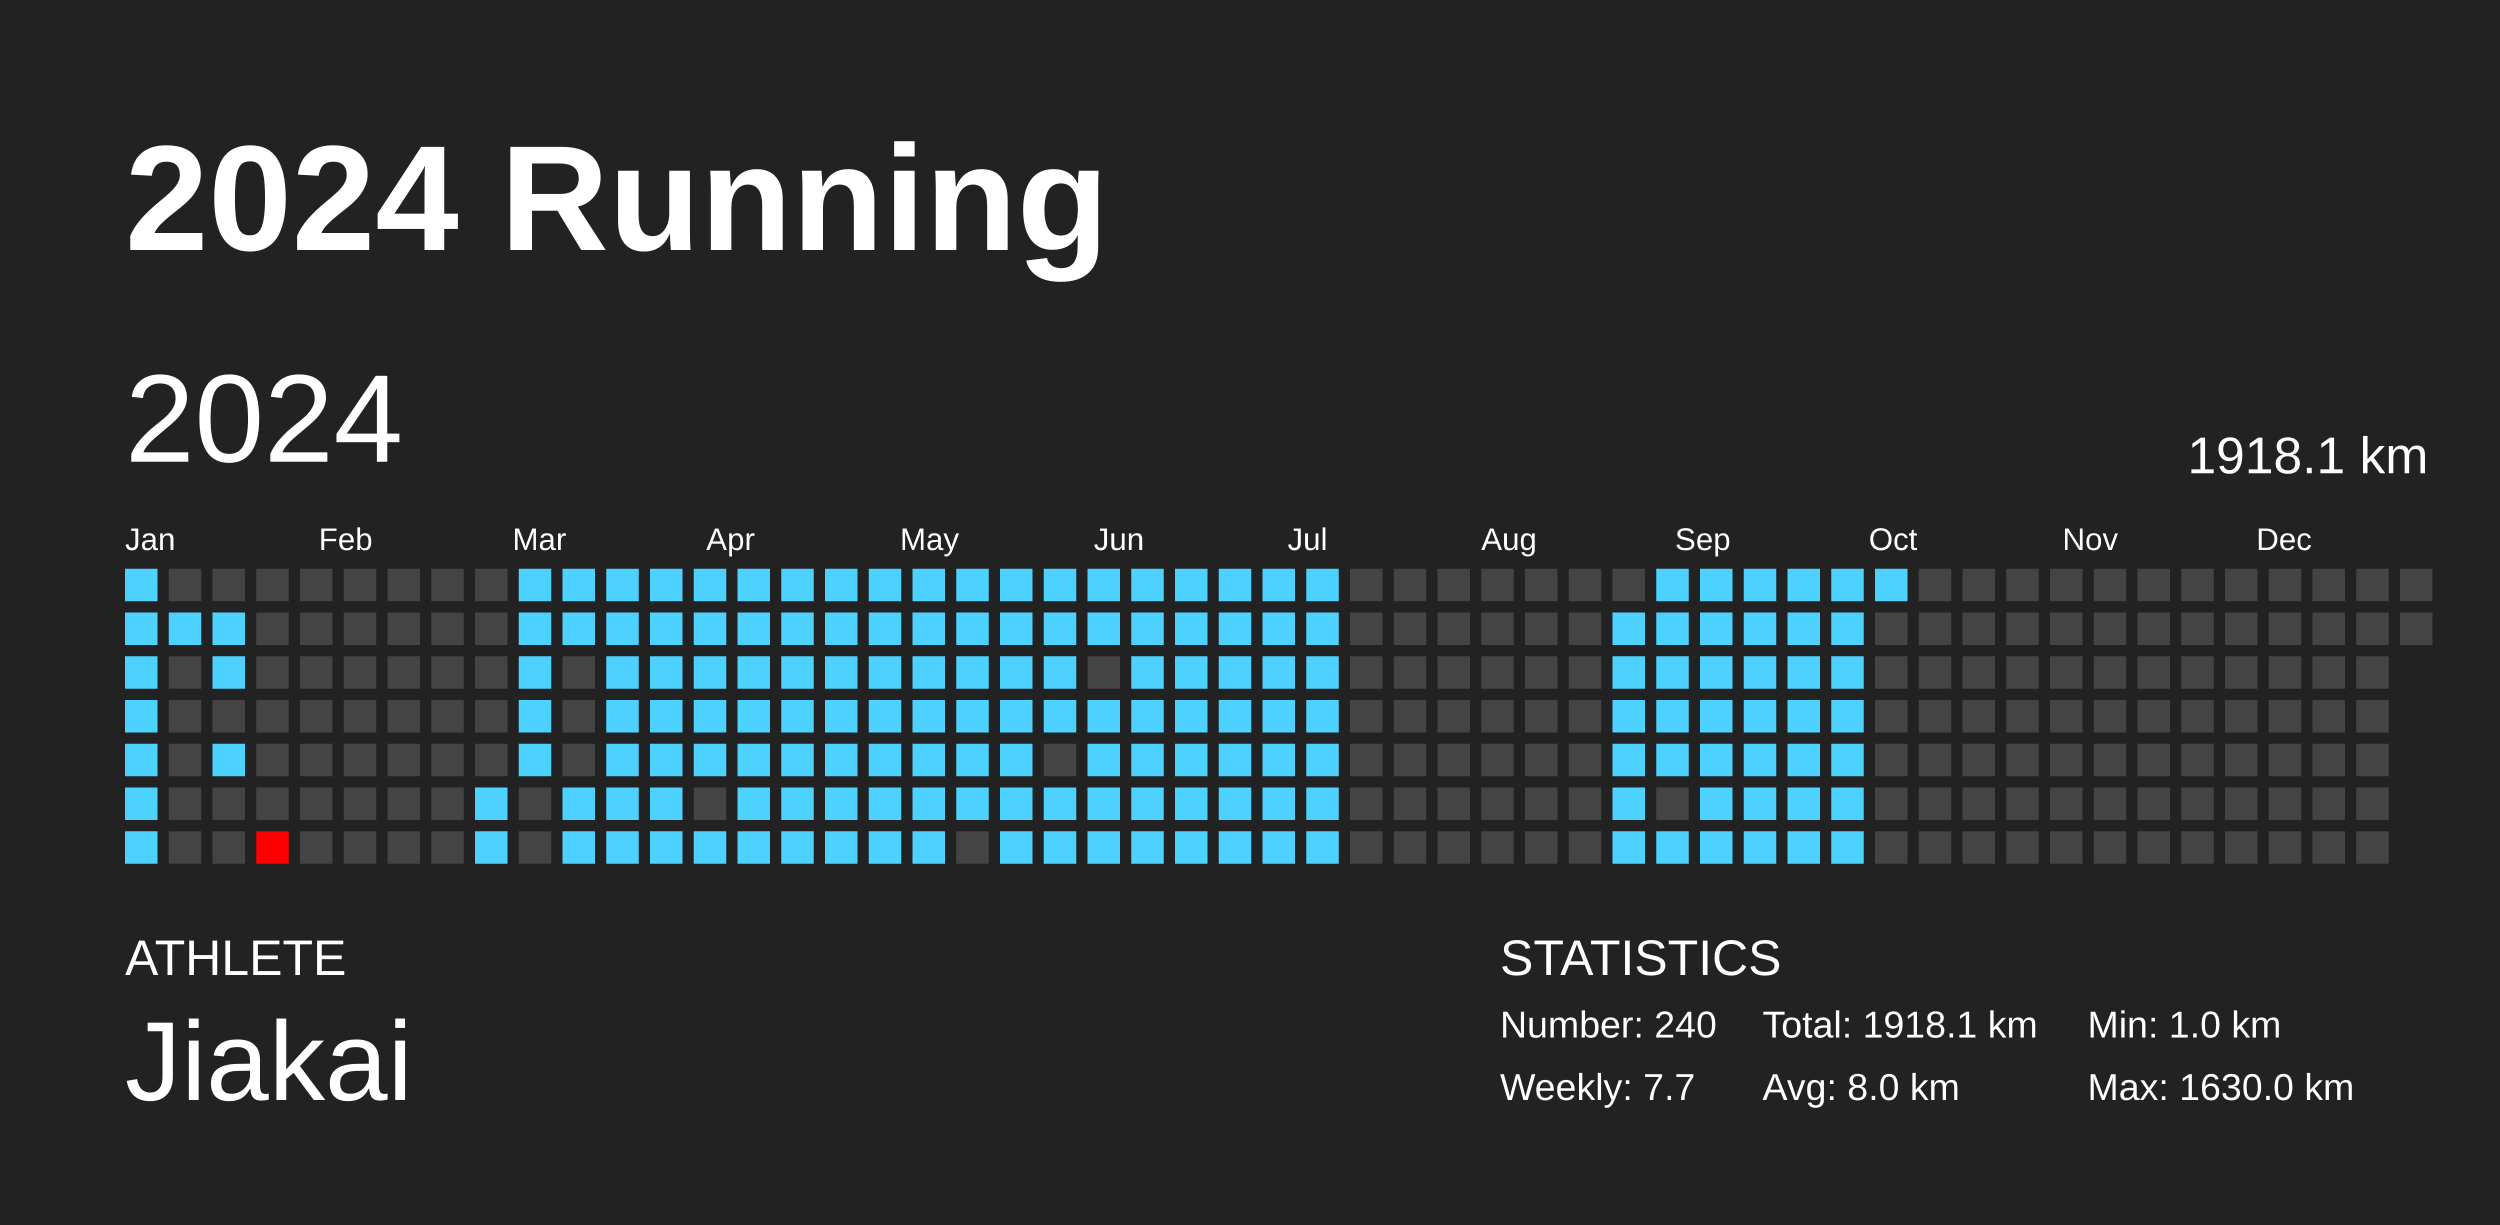
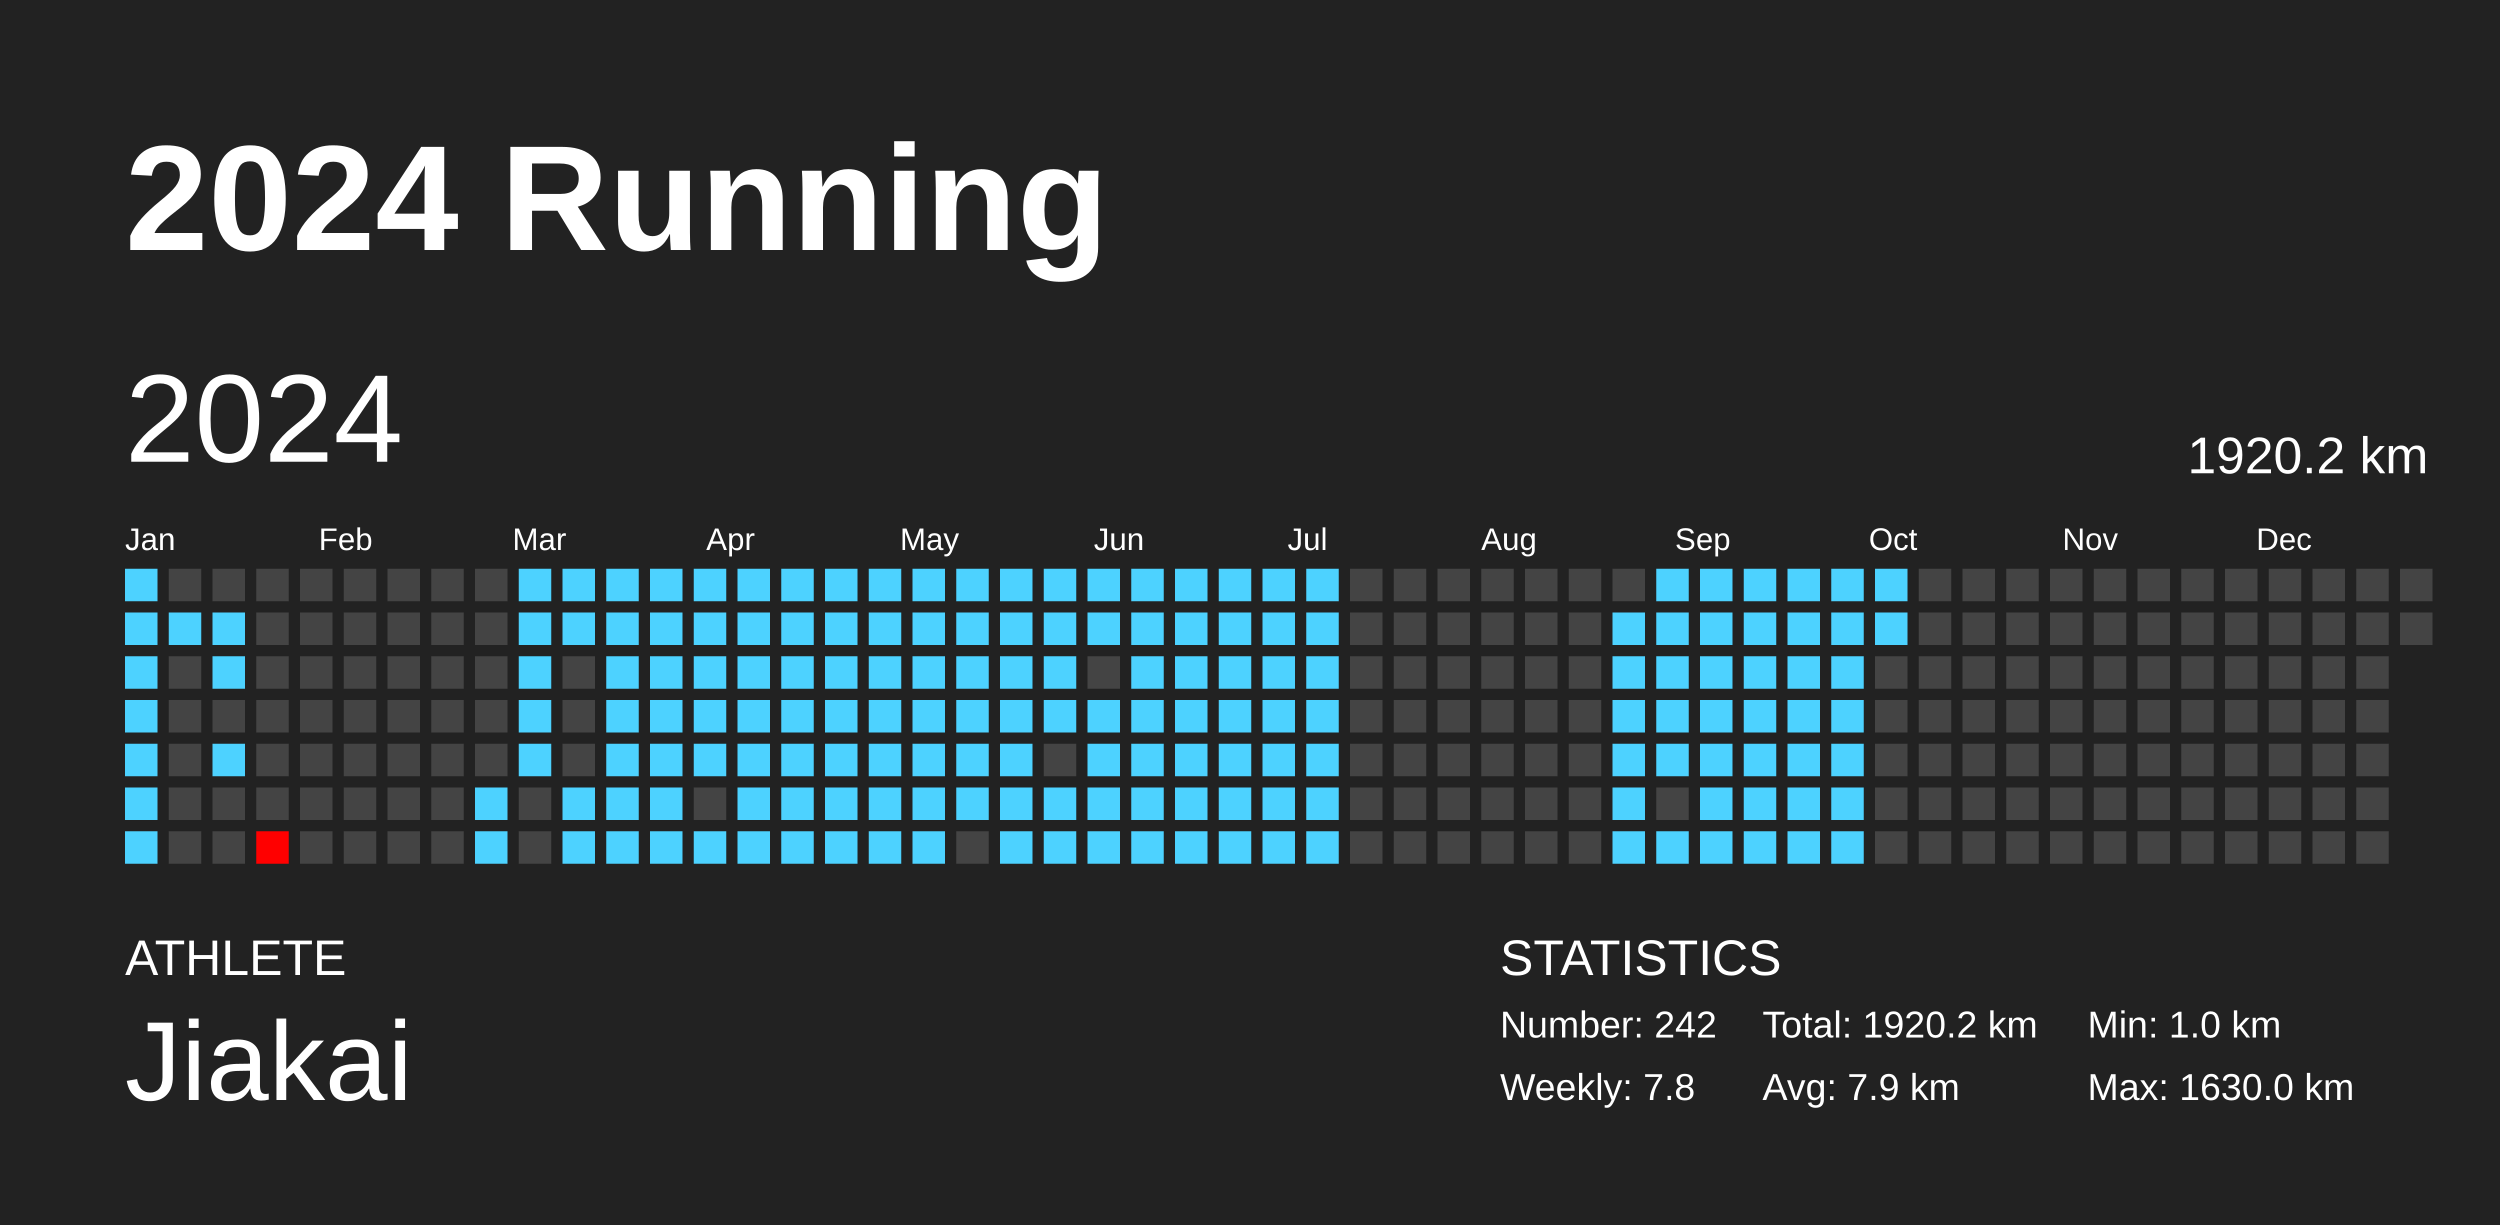
<svg xmlns="http://www.w3.org/2000/svg" baseProfile="full" height="98mm" version="1.1" viewBox="0,0,200,98" width="200mm">
  <defs />
  <rect fill="#222222" height="98" width="200" x="0" y="0" />
  <text fill="#FFFFFF" style="font-size:12px; font-family:Arial; font-weight:bold;" x="10" y="20">2024 Running</text>
  <text fill="#FFFFFF" style="font-size:4px; font-family:Arial" x="10" y="78">ATHLETE</text>
  <text fill="#FFFFFF" style="font-size:9px; font-family:Arial" x="10" y="88">Jiakai</text>
  <text fill="#FFFFFF" style="font-size:4px; font-family:Arial" x="120" y="78">STATISTICS</text>
-   <text fill="#FFFFFF" style="font-size:3px; font-family:Arial" x="120" y="83">Number: 240</text>
-   <text fill="#FFFFFF" style="font-size:3px; font-family:Arial" x="120" y="88">Weekly: 7.7</text>
-   <text fill="#FFFFFF" style="font-size:3px; font-family:Arial" x="141" y="83">Total: 1918.1 km</text>
-   <text fill="#FFFFFF" style="font-size:3px; font-family:Arial" x="141" y="88">Avg: 8.0 km</text>
+   <text fill="#FFFFFF" style="font-size:3px; font-family:Arial" x="120" y="83">Number: 242</text>
+   <text fill="#FFFFFF" style="font-size:3px; font-family:Arial" x="120" y="88">Weekly: 7.8</text>
+   <text fill="#FFFFFF" style="font-size:3px; font-family:Arial" x="141" y="83">Total: 1920.2 km</text>
+   <text fill="#FFFFFF" style="font-size:3px; font-family:Arial" x="141" y="88">Avg: 7.9 km</text>
  <text fill="#FFFFFF" style="font-size:3px; font-family:Arial" x="167" y="83">Min: 1.0 km</text>
  <text fill="#FFFFFF" style="font-size:3px; font-family:Arial" x="167" y="88">Max: 1630.0 km</text>
  <text dominant-baseline="hanging" fill="#FFFFFF" style="font-size:10.0px; font-family:Arial;" x="10" y="30">2024</text>
-   <text dominant-baseline="hanging" fill="#FFFFFF" style="font-size:4.125px; font-family:Arial;" x="175" y="35">1918.1 km</text>
+   <text dominant-baseline="hanging" fill="#FFFFFF" style="font-size:4.125px; font-family:Arial;" x="175" y="35">1920.2 km</text>
  <text fill="#FFFFFF" style="font-size:2.5px; font-family:Arial" x="10.0" y="44">Jan</text>
  <text fill="#FFFFFF" style="font-size:2.5px; font-family:Arial" x="25.5" y="44">Feb</text>
  <text fill="#FFFFFF" style="font-size:2.5px; font-family:Arial" x="41.0" y="44">Mar</text>
  <text fill="#FFFFFF" style="font-size:2.5px; font-family:Arial" x="56.5" y="44">Apr</text>
  <text fill="#FFFFFF" style="font-size:2.5px; font-family:Arial" x="72.0" y="44">May</text>
  <text fill="#FFFFFF" style="font-size:2.5px; font-family:Arial" x="87.5" y="44">Jun</text>
  <text fill="#FFFFFF" style="font-size:2.5px; font-family:Arial" x="103.0" y="44">Jul</text>
  <text fill="#FFFFFF" style="font-size:2.5px; font-family:Arial" x="118.5" y="44">Aug</text>
  <text fill="#FFFFFF" style="font-size:2.5px; font-family:Arial" x="134.0" y="44">Sep</text>
  <text fill="#FFFFFF" style="font-size:2.5px; font-family:Arial" x="149.5" y="44">Oct</text>
  <text fill="#FFFFFF" style="font-size:2.5px; font-family:Arial" x="165.0" y="44">Nov</text>
  <text fill="#FFFFFF" style="font-size:2.5px; font-family:Arial" x="180.5" y="44">Dec</text>
  <rect fill="#4dd2ff" height="2.6" width="2.6" x="10.0" y="45.5" />
  <rect fill="#4dd2ff" height="2.6" width="2.6" x="10.0" y="49.0" />
  <rect fill="#4dd2ff" height="2.6" width="2.6" x="10.0" y="52.5" />
  <rect fill="#4dd2ff" height="2.6" width="2.6" x="10.0" y="56.0" />
  <rect fill="#4dd2ff" height="2.6" width="2.6" x="10.0" y="59.5" />
  <rect fill="#4dd2ff" height="2.6" width="2.6" x="10.0" y="63.0" />
  <rect fill="#4dd2ff" height="2.6" width="2.6" x="10.0" y="66.5" />
  <rect fill="#444444" height="2.6" width="2.6" x="13.5" y="45.5" />
  <rect fill="#4dd2ff" height="2.6" width="2.6" x="13.5" y="49.0" />
  <rect fill="#444444" height="2.6" width="2.6" x="13.5" y="52.5" />
  <rect fill="#444444" height="2.6" width="2.6" x="13.5" y="56.0" />
  <rect fill="#444444" height="2.6" width="2.6" x="13.5" y="59.5" />
  <rect fill="#444444" height="2.6" width="2.6" x="13.5" y="63.0" />
  <rect fill="#444444" height="2.6" width="2.6" x="13.5" y="66.5" />
  <rect fill="#444444" height="2.6" width="2.6" x="17.0" y="45.5" />
  <rect fill="#4dd2ff" height="2.6" width="2.6" x="17.0" y="49.0" />
  <rect fill="#4dd2ff" height="2.6" width="2.6" x="17.0" y="52.5" />
  <rect fill="#444444" height="2.6" width="2.6" x="17.0" y="56.0" />
  <rect fill="#4dd2ff" height="2.6" width="2.6" x="17.0" y="59.5" />
  <rect fill="#444444" height="2.6" width="2.6" x="17.0" y="63.0" />
  <rect fill="#444444" height="2.6" width="2.6" x="17.0" y="66.5" />
  <rect fill="#444444" height="2.6" width="2.6" x="20.5" y="45.5" />
  <rect fill="#444444" height="2.6" width="2.6" x="20.5" y="49.0" />
  <rect fill="#444444" height="2.6" width="2.6" x="20.5" y="52.5" />
  <rect fill="#444444" height="2.6" width="2.6" x="20.5" y="56.0" />
  <rect fill="#444444" height="2.6" width="2.6" x="20.5" y="59.5" />
  <rect fill="#444444" height="2.6" width="2.6" x="20.5" y="63.0" />
  <rect fill="red" height="2.6" width="2.6" x="20.5" y="66.5" />
  <rect fill="#444444" height="2.6" width="2.6" x="24.0" y="45.5" />
  <rect fill="#444444" height="2.6" width="2.6" x="24.0" y="49.0" />
  <rect fill="#444444" height="2.6" width="2.6" x="24.0" y="52.5" />
  <rect fill="#444444" height="2.6" width="2.6" x="24.0" y="56.0" />
  <rect fill="#444444" height="2.6" width="2.6" x="24.0" y="59.5" />
  <rect fill="#444444" height="2.6" width="2.6" x="24.0" y="63.0" />
  <rect fill="#444444" height="2.6" width="2.6" x="24.0" y="66.5" />
  <rect fill="#444444" height="2.6" width="2.6" x="27.5" y="45.5" />
  <rect fill="#444444" height="2.6" width="2.6" x="27.5" y="49.0" />
  <rect fill="#444444" height="2.6" width="2.6" x="27.5" y="52.5" />
  <rect fill="#444444" height="2.6" width="2.6" x="27.5" y="56.0" />
  <rect fill="#444444" height="2.6" width="2.6" x="27.5" y="59.5" />
  <rect fill="#444444" height="2.6" width="2.6" x="27.5" y="63.0" />
  <rect fill="#444444" height="2.6" width="2.6" x="27.5" y="66.5" />
  <rect fill="#444444" height="2.6" width="2.6" x="31.0" y="45.5" />
  <rect fill="#444444" height="2.6" width="2.6" x="31.0" y="49.0" />
  <rect fill="#444444" height="2.6" width="2.6" x="31.0" y="52.5" />
  <rect fill="#444444" height="2.6" width="2.6" x="31.0" y="56.0" />
  <rect fill="#444444" height="2.6" width="2.6" x="31.0" y="59.5" />
  <rect fill="#444444" height="2.6" width="2.6" x="31.0" y="63.0" />
  <rect fill="#444444" height="2.6" width="2.6" x="31.0" y="66.5" />
  <rect fill="#444444" height="2.6" width="2.6" x="34.5" y="45.5" />
  <rect fill="#444444" height="2.6" width="2.6" x="34.5" y="49.0" />
  <rect fill="#444444" height="2.6" width="2.6" x="34.5" y="52.5" />
  <rect fill="#444444" height="2.6" width="2.6" x="34.5" y="56.0" />
  <rect fill="#444444" height="2.6" width="2.6" x="34.5" y="59.5" />
  <rect fill="#444444" height="2.6" width="2.6" x="34.5" y="63.0" />
  <rect fill="#444444" height="2.6" width="2.6" x="34.5" y="66.5" />
  <rect fill="#444444" height="2.6" width="2.6" x="38.0" y="45.5" />
  <rect fill="#444444" height="2.6" width="2.6" x="38.0" y="49.0" />
  <rect fill="#444444" height="2.6" width="2.6" x="38.0" y="52.5" />
  <rect fill="#444444" height="2.6" width="2.6" x="38.0" y="56.0" />
  <rect fill="#444444" height="2.6" width="2.6" x="38.0" y="59.5" />
  <rect fill="#4dd2ff" height="2.6" width="2.6" x="38.0" y="63.0" />
  <rect fill="#4dd2ff" height="2.6" width="2.6" x="38.0" y="66.5" />
  <rect fill="#4dd2ff" height="2.6" width="2.6" x="41.5" y="45.5" />
  <rect fill="#4dd2ff" height="2.6" width="2.6" x="41.5" y="49.0" />
  <rect fill="#4dd2ff" height="2.6" width="2.6" x="41.5" y="52.5" />
  <rect fill="#4dd2ff" height="2.6" width="2.6" x="41.5" y="56.0" />
  <rect fill="#4dd2ff" height="2.6" width="2.6" x="41.5" y="59.5" />
  <rect fill="#444444" height="2.6" width="2.6" x="41.5" y="63.0" />
  <rect fill="#444444" height="2.6" width="2.6" x="41.5" y="66.5" />
  <rect fill="#4dd2ff" height="2.6" width="2.6" x="45.0" y="45.5" />
  <rect fill="#4dd2ff" height="2.6" width="2.6" x="45.0" y="49.0" />
  <rect fill="#444444" height="2.6" width="2.6" x="45.0" y="52.5" />
  <rect fill="#444444" height="2.6" width="2.6" x="45.0" y="56.0" />
  <rect fill="#444444" height="2.6" width="2.6" x="45.0" y="59.5" />
  <rect fill="#4dd2ff" height="2.6" width="2.6" x="45.0" y="63.0" />
  <rect fill="#4dd2ff" height="2.6" width="2.6" x="45.0" y="66.5" />
  <rect fill="#4dd2ff" height="2.6" width="2.6" x="48.5" y="45.5" />
  <rect fill="#4dd2ff" height="2.6" width="2.6" x="48.5" y="49.0" />
  <rect fill="#4dd2ff" height="2.6" width="2.6" x="48.5" y="52.5" />
  <rect fill="#4dd2ff" height="2.6" width="2.6" x="48.5" y="56.0" />
  <rect fill="#4dd2ff" height="2.6" width="2.6" x="48.5" y="59.5" />
  <rect fill="#4dd2ff" height="2.6" width="2.6" x="48.5" y="63.0" />
  <rect fill="#4dd2ff" height="2.6" width="2.6" x="48.5" y="66.5" />
  <rect fill="#4dd2ff" height="2.6" width="2.6" x="52.0" y="45.5" />
  <rect fill="#4dd2ff" height="2.6" width="2.6" x="52.0" y="49.0" />
  <rect fill="#4dd2ff" height="2.6" width="2.6" x="52.0" y="52.5" />
  <rect fill="#4dd2ff" height="2.6" width="2.6" x="52.0" y="56.0" />
  <rect fill="#4dd2ff" height="2.6" width="2.6" x="52.0" y="59.5" />
  <rect fill="#4dd2ff" height="2.6" width="2.6" x="52.0" y="63.0" />
  <rect fill="#4dd2ff" height="2.6" width="2.6" x="52.0" y="66.5" />
  <rect fill="#4dd2ff" height="2.6" width="2.6" x="55.5" y="45.5" />
  <rect fill="#4dd2ff" height="2.6" width="2.6" x="55.5" y="49.0" />
  <rect fill="#4dd2ff" height="2.6" width="2.6" x="55.5" y="52.5" />
  <rect fill="#4dd2ff" height="2.6" width="2.6" x="55.5" y="56.0" />
  <rect fill="#4dd2ff" height="2.6" width="2.6" x="55.5" y="59.5" />
  <rect fill="#444444" height="2.6" width="2.6" x="55.5" y="63.0" />
  <rect fill="#4dd2ff" height="2.6" width="2.6" x="55.5" y="66.5" />
  <rect fill="#4dd2ff" height="2.6" width="2.6" x="59.0" y="45.5" />
  <rect fill="#4dd2ff" height="2.6" width="2.6" x="59.0" y="49.0" />
  <rect fill="#4dd2ff" height="2.6" width="2.6" x="59.0" y="52.5" />
  <rect fill="#4dd2ff" height="2.6" width="2.6" x="59.0" y="56.0" />
  <rect fill="#4dd2ff" height="2.6" width="2.6" x="59.0" y="59.5" />
  <rect fill="#4dd2ff" height="2.6" width="2.6" x="59.0" y="63.0" />
  <rect fill="#4dd2ff" height="2.6" width="2.6" x="59.0" y="66.5" />
  <rect fill="#4dd2ff" height="2.6" width="2.6" x="62.5" y="45.5" />
  <rect fill="#4dd2ff" height="2.6" width="2.6" x="62.5" y="49.0" />
  <rect fill="#4dd2ff" height="2.6" width="2.6" x="62.5" y="52.5" />
  <rect fill="#4dd2ff" height="2.6" width="2.6" x="62.5" y="56.0" />
  <rect fill="#4dd2ff" height="2.6" width="2.6" x="62.5" y="59.5" />
  <rect fill="#4dd2ff" height="2.6" width="2.6" x="62.5" y="63.0" />
  <rect fill="#4dd2ff" height="2.6" width="2.6" x="62.5" y="66.5" />
  <rect fill="#4dd2ff" height="2.6" width="2.6" x="66.0" y="45.5" />
  <rect fill="#4dd2ff" height="2.6" width="2.6" x="66.0" y="49.0" />
  <rect fill="#4dd2ff" height="2.6" width="2.6" x="66.0" y="52.5" />
  <rect fill="#4dd2ff" height="2.6" width="2.6" x="66.0" y="56.0" />
  <rect fill="#4dd2ff" height="2.6" width="2.6" x="66.0" y="59.5" />
  <rect fill="#4dd2ff" height="2.6" width="2.6" x="66.0" y="63.0" />
  <rect fill="#4dd2ff" height="2.6" width="2.6" x="66.0" y="66.5" />
  <rect fill="#4dd2ff" height="2.6" width="2.6" x="69.5" y="45.5" />
  <rect fill="#4dd2ff" height="2.6" width="2.6" x="69.5" y="49.0" />
  <rect fill="#4dd2ff" height="2.6" width="2.6" x="69.5" y="52.5" />
  <rect fill="#4dd2ff" height="2.6" width="2.6" x="69.5" y="56.0" />
  <rect fill="#4dd2ff" height="2.6" width="2.6" x="69.5" y="59.5" />
  <rect fill="#4dd2ff" height="2.6" width="2.6" x="69.5" y="63.0" />
  <rect fill="#4dd2ff" height="2.6" width="2.6" x="69.5" y="66.5" />
  <rect fill="#4dd2ff" height="2.6" width="2.6" x="73.0" y="45.5" />
  <rect fill="#4dd2ff" height="2.6" width="2.6" x="73.0" y="49.0" />
  <rect fill="#4dd2ff" height="2.6" width="2.6" x="73.0" y="52.5" />
  <rect fill="#4dd2ff" height="2.6" width="2.6" x="73.0" y="56.0" />
  <rect fill="#4dd2ff" height="2.6" width="2.6" x="73.0" y="59.5" />
  <rect fill="#4dd2ff" height="2.6" width="2.6" x="73.0" y="63.0" />
  <rect fill="#4dd2ff" height="2.6" width="2.6" x="73.0" y="66.5" />
  <rect fill="#4dd2ff" height="2.6" width="2.6" x="76.5" y="45.5" />
  <rect fill="#4dd2ff" height="2.6" width="2.6" x="76.5" y="49.0" />
  <rect fill="#4dd2ff" height="2.6" width="2.6" x="76.5" y="52.5" />
  <rect fill="#4dd2ff" height="2.6" width="2.6" x="76.5" y="56.0" />
  <rect fill="#4dd2ff" height="2.6" width="2.6" x="76.5" y="59.5" />
  <rect fill="#4dd2ff" height="2.6" width="2.6" x="76.5" y="63.0" />
  <rect fill="#444444" height="2.6" width="2.6" x="76.5" y="66.5" />
  <rect fill="#4dd2ff" height="2.6" width="2.6" x="80.0" y="45.5" />
  <rect fill="#4dd2ff" height="2.6" width="2.6" x="80.0" y="49.0" />
  <rect fill="#4dd2ff" height="2.6" width="2.6" x="80.0" y="52.5" />
  <rect fill="#4dd2ff" height="2.6" width="2.6" x="80.0" y="56.0" />
  <rect fill="#4dd2ff" height="2.6" width="2.6" x="80.0" y="59.5" />
  <rect fill="#4dd2ff" height="2.6" width="2.6" x="80.0" y="63.0" />
  <rect fill="#4dd2ff" height="2.6" width="2.6" x="80.0" y="66.5" />
  <rect fill="#4dd2ff" height="2.6" width="2.6" x="83.5" y="45.5" />
  <rect fill="#4dd2ff" height="2.6" width="2.6" x="83.5" y="49.0" />
  <rect fill="#4dd2ff" height="2.6" width="2.6" x="83.5" y="52.5" />
  <rect fill="#4dd2ff" height="2.6" width="2.6" x="83.5" y="56.0" />
  <rect fill="#444444" height="2.6" width="2.6" x="83.5" y="59.5" />
  <rect fill="#4dd2ff" height="2.6" width="2.6" x="83.5" y="63.0" />
  <rect fill="#4dd2ff" height="2.6" width="2.6" x="83.5" y="66.5" />
  <rect fill="#4dd2ff" height="2.6" width="2.6" x="87.0" y="45.5" />
  <rect fill="#4dd2ff" height="2.6" width="2.6" x="87.0" y="49.0" />
  <rect fill="#444444" height="2.6" width="2.6" x="87.0" y="52.5" />
  <rect fill="#4dd2ff" height="2.6" width="2.6" x="87.0" y="56.0" />
  <rect fill="#4dd2ff" height="2.6" width="2.6" x="87.0" y="59.5" />
  <rect fill="#4dd2ff" height="2.6" width="2.6" x="87.0" y="63.0" />
  <rect fill="#4dd2ff" height="2.6" width="2.6" x="87.0" y="66.5" />
  <rect fill="#4dd2ff" height="2.6" width="2.6" x="90.5" y="45.5" />
  <rect fill="#4dd2ff" height="2.6" width="2.6" x="90.5" y="49.0" />
  <rect fill="#4dd2ff" height="2.6" width="2.6" x="90.5" y="52.5" />
  <rect fill="#4dd2ff" height="2.6" width="2.6" x="90.5" y="56.0" />
  <rect fill="#4dd2ff" height="2.6" width="2.6" x="90.5" y="59.5" />
  <rect fill="#4dd2ff" height="2.6" width="2.6" x="90.5" y="63.0" />
  <rect fill="#4dd2ff" height="2.6" width="2.6" x="90.5" y="66.5" />
  <rect fill="#4dd2ff" height="2.6" width="2.6" x="94.0" y="45.5" />
  <rect fill="#4dd2ff" height="2.6" width="2.6" x="94.0" y="49.0" />
  <rect fill="#4dd2ff" height="2.6" width="2.6" x="94.0" y="52.5" />
  <rect fill="#4dd2ff" height="2.6" width="2.6" x="94.0" y="56.0" />
  <rect fill="#4dd2ff" height="2.6" width="2.6" x="94.0" y="59.5" />
  <rect fill="#4dd2ff" height="2.6" width="2.6" x="94.0" y="63.0" />
  <rect fill="#4dd2ff" height="2.6" width="2.6" x="94.0" y="66.5" />
  <rect fill="#4dd2ff" height="2.6" width="2.6" x="97.5" y="45.5" />
  <rect fill="#4dd2ff" height="2.6" width="2.6" x="97.5" y="49.0" />
  <rect fill="#4dd2ff" height="2.6" width="2.6" x="97.5" y="52.5" />
  <rect fill="#4dd2ff" height="2.6" width="2.6" x="97.5" y="56.0" />
  <rect fill="#4dd2ff" height="2.6" width="2.6" x="97.5" y="59.5" />
  <rect fill="#4dd2ff" height="2.6" width="2.6" x="97.5" y="63.0" />
  <rect fill="#4dd2ff" height="2.6" width="2.6" x="97.5" y="66.5" />
  <rect fill="#4dd2ff" height="2.6" width="2.6" x="101.0" y="45.5" />
  <rect fill="#4dd2ff" height="2.6" width="2.6" x="101.0" y="49.0" />
  <rect fill="#4dd2ff" height="2.6" width="2.6" x="101.0" y="52.5" />
  <rect fill="#4dd2ff" height="2.6" width="2.6" x="101.0" y="56.0" />
  <rect fill="#4dd2ff" height="2.6" width="2.6" x="101.0" y="59.5" />
  <rect fill="#4dd2ff" height="2.6" width="2.6" x="101.0" y="63.0" />
  <rect fill="#4dd2ff" height="2.6" width="2.6" x="101.0" y="66.5" />
  <rect fill="#4dd2ff" height="2.6" width="2.6" x="104.5" y="45.5" />
  <rect fill="#4dd2ff" height="2.6" width="2.6" x="104.5" y="49.0" />
  <rect fill="#4dd2ff" height="2.6" width="2.6" x="104.5" y="52.5" />
  <rect fill="#4dd2ff" height="2.6" width="2.6" x="104.5" y="56.0" />
  <rect fill="#4dd2ff" height="2.6" width="2.6" x="104.5" y="59.5" />
  <rect fill="#4dd2ff" height="2.6" width="2.6" x="104.5" y="63.0" />
  <rect fill="#4dd2ff" height="2.6" width="2.6" x="104.5" y="66.5" />
  <rect fill="#444444" height="2.6" width="2.6" x="108.0" y="45.5" />
  <rect fill="#444444" height="2.6" width="2.6" x="108.0" y="49.0" />
  <rect fill="#444444" height="2.6" width="2.6" x="108.0" y="52.5" />
  <rect fill="#444444" height="2.6" width="2.6" x="108.0" y="56.0" />
  <rect fill="#444444" height="2.6" width="2.6" x="108.0" y="59.5" />
  <rect fill="#444444" height="2.6" width="2.6" x="108.0" y="63.0" />
  <rect fill="#444444" height="2.6" width="2.6" x="108.0" y="66.5" />
  <rect fill="#444444" height="2.6" width="2.6" x="111.5" y="45.5" />
  <rect fill="#444444" height="2.6" width="2.6" x="111.5" y="49.0" />
  <rect fill="#444444" height="2.6" width="2.6" x="111.5" y="52.5" />
  <rect fill="#444444" height="2.6" width="2.6" x="111.5" y="56.0" />
  <rect fill="#444444" height="2.6" width="2.6" x="111.5" y="59.5" />
  <rect fill="#444444" height="2.6" width="2.6" x="111.5" y="63.0" />
  <rect fill="#444444" height="2.6" width="2.6" x="111.5" y="66.5" />
  <rect fill="#444444" height="2.6" width="2.6" x="115.0" y="45.5" />
  <rect fill="#444444" height="2.6" width="2.6" x="115.0" y="49.0" />
  <rect fill="#444444" height="2.6" width="2.6" x="115.0" y="52.5" />
  <rect fill="#444444" height="2.6" width="2.6" x="115.0" y="56.0" />
  <rect fill="#444444" height="2.6" width="2.6" x="115.0" y="59.5" />
  <rect fill="#444444" height="2.6" width="2.6" x="115.0" y="63.0" />
  <rect fill="#444444" height="2.6" width="2.6" x="115.0" y="66.5" />
  <rect fill="#444444" height="2.6" width="2.6" x="118.5" y="45.5" />
  <rect fill="#444444" height="2.6" width="2.6" x="118.5" y="49.0" />
  <rect fill="#444444" height="2.6" width="2.6" x="118.5" y="52.5" />
  <rect fill="#444444" height="2.6" width="2.6" x="118.5" y="56.0" />
  <rect fill="#444444" height="2.6" width="2.6" x="118.5" y="59.5" />
  <rect fill="#444444" height="2.6" width="2.6" x="118.5" y="63.0" />
  <rect fill="#444444" height="2.6" width="2.6" x="118.5" y="66.5" />
  <rect fill="#444444" height="2.6" width="2.6" x="122.0" y="45.5" />
  <rect fill="#444444" height="2.6" width="2.6" x="122.0" y="49.0" />
  <rect fill="#444444" height="2.6" width="2.6" x="122.0" y="52.5" />
  <rect fill="#444444" height="2.6" width="2.6" x="122.0" y="56.0" />
  <rect fill="#444444" height="2.6" width="2.6" x="122.0" y="59.5" />
  <rect fill="#444444" height="2.6" width="2.6" x="122.0" y="63.0" />
  <rect fill="#444444" height="2.6" width="2.6" x="122.0" y="66.5" />
  <rect fill="#444444" height="2.6" width="2.6" x="125.5" y="45.5" />
  <rect fill="#444444" height="2.6" width="2.6" x="125.5" y="49.0" />
  <rect fill="#444444" height="2.6" width="2.6" x="125.5" y="52.5" />
  <rect fill="#444444" height="2.6" width="2.6" x="125.5" y="56.0" />
  <rect fill="#444444" height="2.6" width="2.6" x="125.5" y="59.5" />
  <rect fill="#444444" height="2.6" width="2.6" x="125.5" y="63.0" />
  <rect fill="#444444" height="2.6" width="2.6" x="125.5" y="66.5" />
  <rect fill="#444444" height="2.6" width="2.6" x="129.0" y="45.5" />
  <rect fill="#4dd2ff" height="2.6" width="2.6" x="129.0" y="49.0" />
  <rect fill="#4dd2ff" height="2.6" width="2.6" x="129.0" y="52.5" />
  <rect fill="#4dd2ff" height="2.6" width="2.6" x="129.0" y="56.0" />
  <rect fill="#4dd2ff" height="2.6" width="2.6" x="129.0" y="59.5" />
  <rect fill="#4dd2ff" height="2.6" width="2.6" x="129.0" y="63.0" />
  <rect fill="#4dd2ff" height="2.6" width="2.6" x="129.0" y="66.5" />
  <rect fill="#4dd2ff" height="2.6" width="2.6" x="132.5" y="45.5" />
  <rect fill="#4dd2ff" height="2.6" width="2.6" x="132.5" y="49.0" />
  <rect fill="#4dd2ff" height="2.6" width="2.6" x="132.5" y="52.5" />
  <rect fill="#4dd2ff" height="2.6" width="2.6" x="132.5" y="56.0" />
  <rect fill="#4dd2ff" height="2.6" width="2.6" x="132.5" y="59.5" />
  <rect fill="#444444" height="2.6" width="2.6" x="132.5" y="63.0" />
  <rect fill="#4dd2ff" height="2.6" width="2.6" x="132.5" y="66.5" />
  <rect fill="#4dd2ff" height="2.6" width="2.6" x="136.0" y="45.5" />
  <rect fill="#4dd2ff" height="2.6" width="2.6" x="136.0" y="49.0" />
  <rect fill="#4dd2ff" height="2.6" width="2.6" x="136.0" y="52.5" />
  <rect fill="#4dd2ff" height="2.6" width="2.6" x="136.0" y="56.0" />
  <rect fill="#4dd2ff" height="2.6" width="2.6" x="136.0" y="59.5" />
  <rect fill="#4dd2ff" height="2.6" width="2.6" x="136.0" y="63.0" />
  <rect fill="#4dd2ff" height="2.6" width="2.6" x="136.0" y="66.5" />
  <rect fill="#4dd2ff" height="2.6" width="2.6" x="139.5" y="45.5" />
  <rect fill="#4dd2ff" height="2.6" width="2.6" x="139.5" y="49.0" />
  <rect fill="#4dd2ff" height="2.6" width="2.6" x="139.5" y="52.5" />
  <rect fill="#4dd2ff" height="2.6" width="2.6" x="139.5" y="56.0" />
  <rect fill="#4dd2ff" height="2.6" width="2.6" x="139.5" y="59.5" />
  <rect fill="#4dd2ff" height="2.6" width="2.6" x="139.5" y="63.0" />
  <rect fill="#4dd2ff" height="2.6" width="2.6" x="139.5" y="66.5" />
  <rect fill="#4dd2ff" height="2.6" width="2.6" x="143.0" y="45.5" />
  <rect fill="#4dd2ff" height="2.6" width="2.6" x="143.0" y="49.0" />
  <rect fill="#4dd2ff" height="2.6" width="2.6" x="143.0" y="52.5" />
  <rect fill="#4dd2ff" height="2.6" width="2.6" x="143.0" y="56.0" />
  <rect fill="#4dd2ff" height="2.6" width="2.6" x="143.0" y="59.5" />
  <rect fill="#4dd2ff" height="2.6" width="2.6" x="143.0" y="63.0" />
  <rect fill="#4dd2ff" height="2.6" width="2.6" x="143.0" y="66.5" />
  <rect fill="#4dd2ff" height="2.6" width="2.6" x="146.5" y="45.5" />
  <rect fill="#4dd2ff" height="2.6" width="2.6" x="146.5" y="49.0" />
  <rect fill="#4dd2ff" height="2.6" width="2.6" x="146.5" y="52.5" />
  <rect fill="#4dd2ff" height="2.6" width="2.6" x="146.5" y="56.0" />
  <rect fill="#4dd2ff" height="2.6" width="2.6" x="146.5" y="59.5" />
  <rect fill="#4dd2ff" height="2.6" width="2.6" x="146.5" y="63.0" />
  <rect fill="#4dd2ff" height="2.6" width="2.6" x="146.5" y="66.5" />
  <rect fill="#4dd2ff" height="2.6" width="2.6" x="150.0" y="45.5" />
-   <rect fill="#444444" height="2.6" width="2.6" x="150.0" y="49.0" />
+   <rect fill="#4dd2ff" height="2.6" width="2.6" x="150.0" y="49.0" />
  <rect fill="#444444" height="2.6" width="2.6" x="150.0" y="52.5" />
  <rect fill="#444444" height="2.6" width="2.6" x="150.0" y="56.0" />
  <rect fill="#444444" height="2.6" width="2.6" x="150.0" y="59.5" />
  <rect fill="#444444" height="2.6" width="2.6" x="150.0" y="63.0" />
  <rect fill="#444444" height="2.6" width="2.6" x="150.0" y="66.5" />
  <rect fill="#444444" height="2.6" width="2.6" x="153.5" y="45.5" />
  <rect fill="#444444" height="2.6" width="2.6" x="153.5" y="49.0" />
  <rect fill="#444444" height="2.6" width="2.6" x="153.5" y="52.5" />
  <rect fill="#444444" height="2.6" width="2.6" x="153.5" y="56.0" />
  <rect fill="#444444" height="2.6" width="2.6" x="153.5" y="59.5" />
  <rect fill="#444444" height="2.6" width="2.6" x="153.5" y="63.0" />
  <rect fill="#444444" height="2.6" width="2.6" x="153.5" y="66.5" />
  <rect fill="#444444" height="2.6" width="2.6" x="157.0" y="45.5" />
  <rect fill="#444444" height="2.6" width="2.6" x="157.0" y="49.0" />
  <rect fill="#444444" height="2.6" width="2.6" x="157.0" y="52.5" />
  <rect fill="#444444" height="2.6" width="2.6" x="157.0" y="56.0" />
  <rect fill="#444444" height="2.6" width="2.6" x="157.0" y="59.5" />
  <rect fill="#444444" height="2.6" width="2.6" x="157.0" y="63.0" />
  <rect fill="#444444" height="2.6" width="2.6" x="157.0" y="66.5" />
  <rect fill="#444444" height="2.6" width="2.6" x="160.5" y="45.5" />
  <rect fill="#444444" height="2.6" width="2.6" x="160.5" y="49.0" />
  <rect fill="#444444" height="2.6" width="2.6" x="160.5" y="52.5" />
  <rect fill="#444444" height="2.6" width="2.6" x="160.5" y="56.0" />
  <rect fill="#444444" height="2.6" width="2.6" x="160.5" y="59.5" />
  <rect fill="#444444" height="2.6" width="2.6" x="160.5" y="63.0" />
  <rect fill="#444444" height="2.6" width="2.6" x="160.5" y="66.5" />
  <rect fill="#444444" height="2.6" width="2.6" x="164.0" y="45.5" />
  <rect fill="#444444" height="2.6" width="2.6" x="164.0" y="49.0" />
  <rect fill="#444444" height="2.6" width="2.6" x="164.0" y="52.5" />
  <rect fill="#444444" height="2.6" width="2.6" x="164.0" y="56.0" />
  <rect fill="#444444" height="2.6" width="2.6" x="164.0" y="59.5" />
  <rect fill="#444444" height="2.6" width="2.6" x="164.0" y="63.0" />
  <rect fill="#444444" height="2.6" width="2.6" x="164.0" y="66.5" />
  <rect fill="#444444" height="2.6" width="2.6" x="167.5" y="45.5" />
  <rect fill="#444444" height="2.6" width="2.6" x="167.5" y="49.0" />
  <rect fill="#444444" height="2.6" width="2.6" x="167.5" y="52.5" />
  <rect fill="#444444" height="2.6" width="2.6" x="167.5" y="56.0" />
  <rect fill="#444444" height="2.6" width="2.6" x="167.5" y="59.5" />
  <rect fill="#444444" height="2.6" width="2.6" x="167.5" y="63.0" />
  <rect fill="#444444" height="2.6" width="2.6" x="167.5" y="66.5" />
  <rect fill="#444444" height="2.6" width="2.6" x="171.0" y="45.5" />
  <rect fill="#444444" height="2.6" width="2.6" x="171.0" y="49.0" />
  <rect fill="#444444" height="2.6" width="2.6" x="171.0" y="52.5" />
  <rect fill="#444444" height="2.6" width="2.6" x="171.0" y="56.0" />
  <rect fill="#444444" height="2.6" width="2.6" x="171.0" y="59.5" />
  <rect fill="#444444" height="2.6" width="2.6" x="171.0" y="63.0" />
  <rect fill="#444444" height="2.6" width="2.6" x="171.0" y="66.5" />
  <rect fill="#444444" height="2.6" width="2.6" x="174.5" y="45.5" />
  <rect fill="#444444" height="2.6" width="2.6" x="174.5" y="49.0" />
  <rect fill="#444444" height="2.6" width="2.6" x="174.5" y="52.5" />
  <rect fill="#444444" height="2.6" width="2.6" x="174.5" y="56.0" />
  <rect fill="#444444" height="2.6" width="2.6" x="174.5" y="59.5" />
  <rect fill="#444444" height="2.6" width="2.6" x="174.5" y="63.0" />
  <rect fill="#444444" height="2.6" width="2.6" x="174.5" y="66.5" />
  <rect fill="#444444" height="2.6" width="2.6" x="178.0" y="45.5" />
  <rect fill="#444444" height="2.6" width="2.6" x="178.0" y="49.0" />
  <rect fill="#444444" height="2.6" width="2.6" x="178.0" y="52.5" />
  <rect fill="#444444" height="2.6" width="2.6" x="178.0" y="56.0" />
  <rect fill="#444444" height="2.6" width="2.6" x="178.0" y="59.5" />
  <rect fill="#444444" height="2.6" width="2.6" x="178.0" y="63.0" />
  <rect fill="#444444" height="2.6" width="2.6" x="178.0" y="66.5" />
  <rect fill="#444444" height="2.6" width="2.6" x="181.5" y="45.5" />
  <rect fill="#444444" height="2.6" width="2.6" x="181.5" y="49.0" />
  <rect fill="#444444" height="2.6" width="2.6" x="181.5" y="52.5" />
  <rect fill="#444444" height="2.6" width="2.6" x="181.5" y="56.0" />
  <rect fill="#444444" height="2.6" width="2.6" x="181.5" y="59.5" />
  <rect fill="#444444" height="2.6" width="2.6" x="181.5" y="63.0" />
  <rect fill="#444444" height="2.6" width="2.6" x="181.5" y="66.5" />
  <rect fill="#444444" height="2.6" width="2.6" x="185.0" y="45.5" />
  <rect fill="#444444" height="2.6" width="2.6" x="185.0" y="49.0" />
  <rect fill="#444444" height="2.6" width="2.6" x="185.0" y="52.5" />
  <rect fill="#444444" height="2.6" width="2.6" x="185.0" y="56.0" />
  <rect fill="#444444" height="2.6" width="2.6" x="185.0" y="59.5" />
  <rect fill="#444444" height="2.6" width="2.6" x="185.0" y="63.0" />
  <rect fill="#444444" height="2.6" width="2.6" x="185.0" y="66.5" />
  <rect fill="#444444" height="2.6" width="2.6" x="188.5" y="45.5" />
  <rect fill="#444444" height="2.6" width="2.6" x="188.5" y="49.0" />
  <rect fill="#444444" height="2.6" width="2.6" x="188.5" y="52.5" />
  <rect fill="#444444" height="2.6" width="2.6" x="188.5" y="56.0" />
  <rect fill="#444444" height="2.6" width="2.6" x="188.5" y="59.5" />
  <rect fill="#444444" height="2.6" width="2.6" x="188.5" y="63.0" />
  <rect fill="#444444" height="2.6" width="2.6" x="188.5" y="66.5" />
  <rect fill="#444444" height="2.6" width="2.6" x="192.0" y="45.5" />
  <rect fill="#444444" height="2.6" width="2.6" x="192.0" y="49.0" />
</svg>
